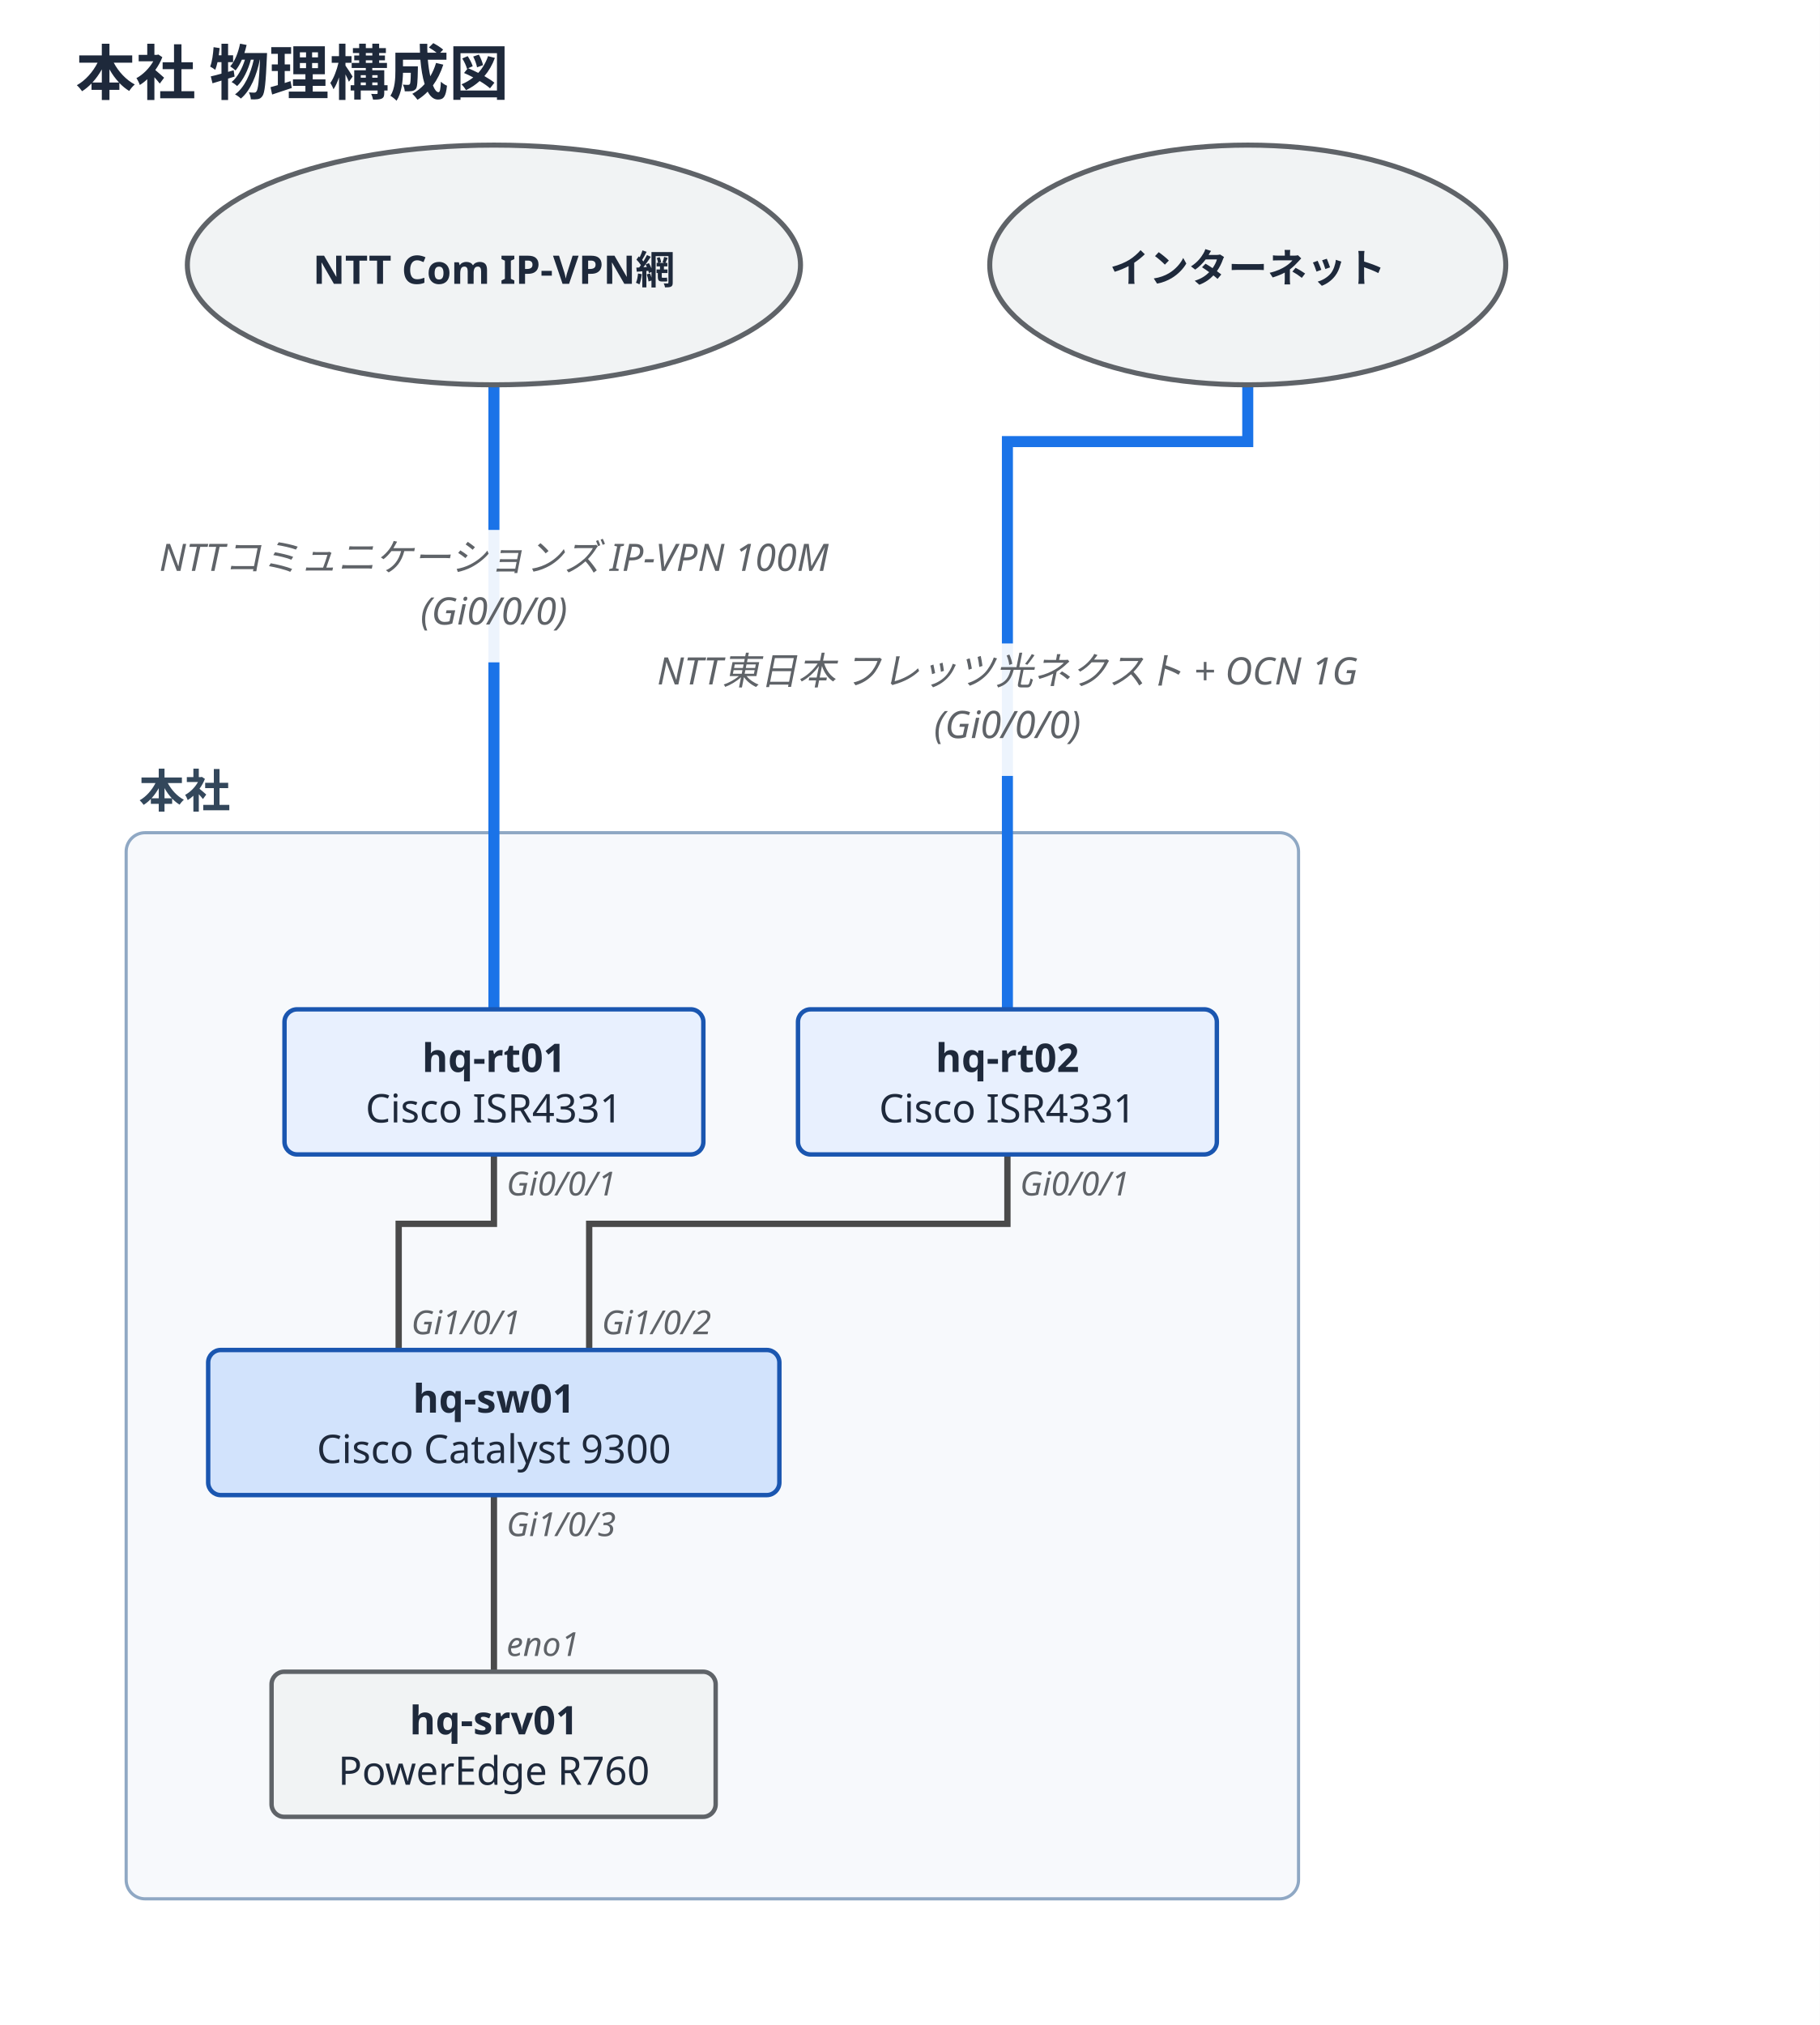
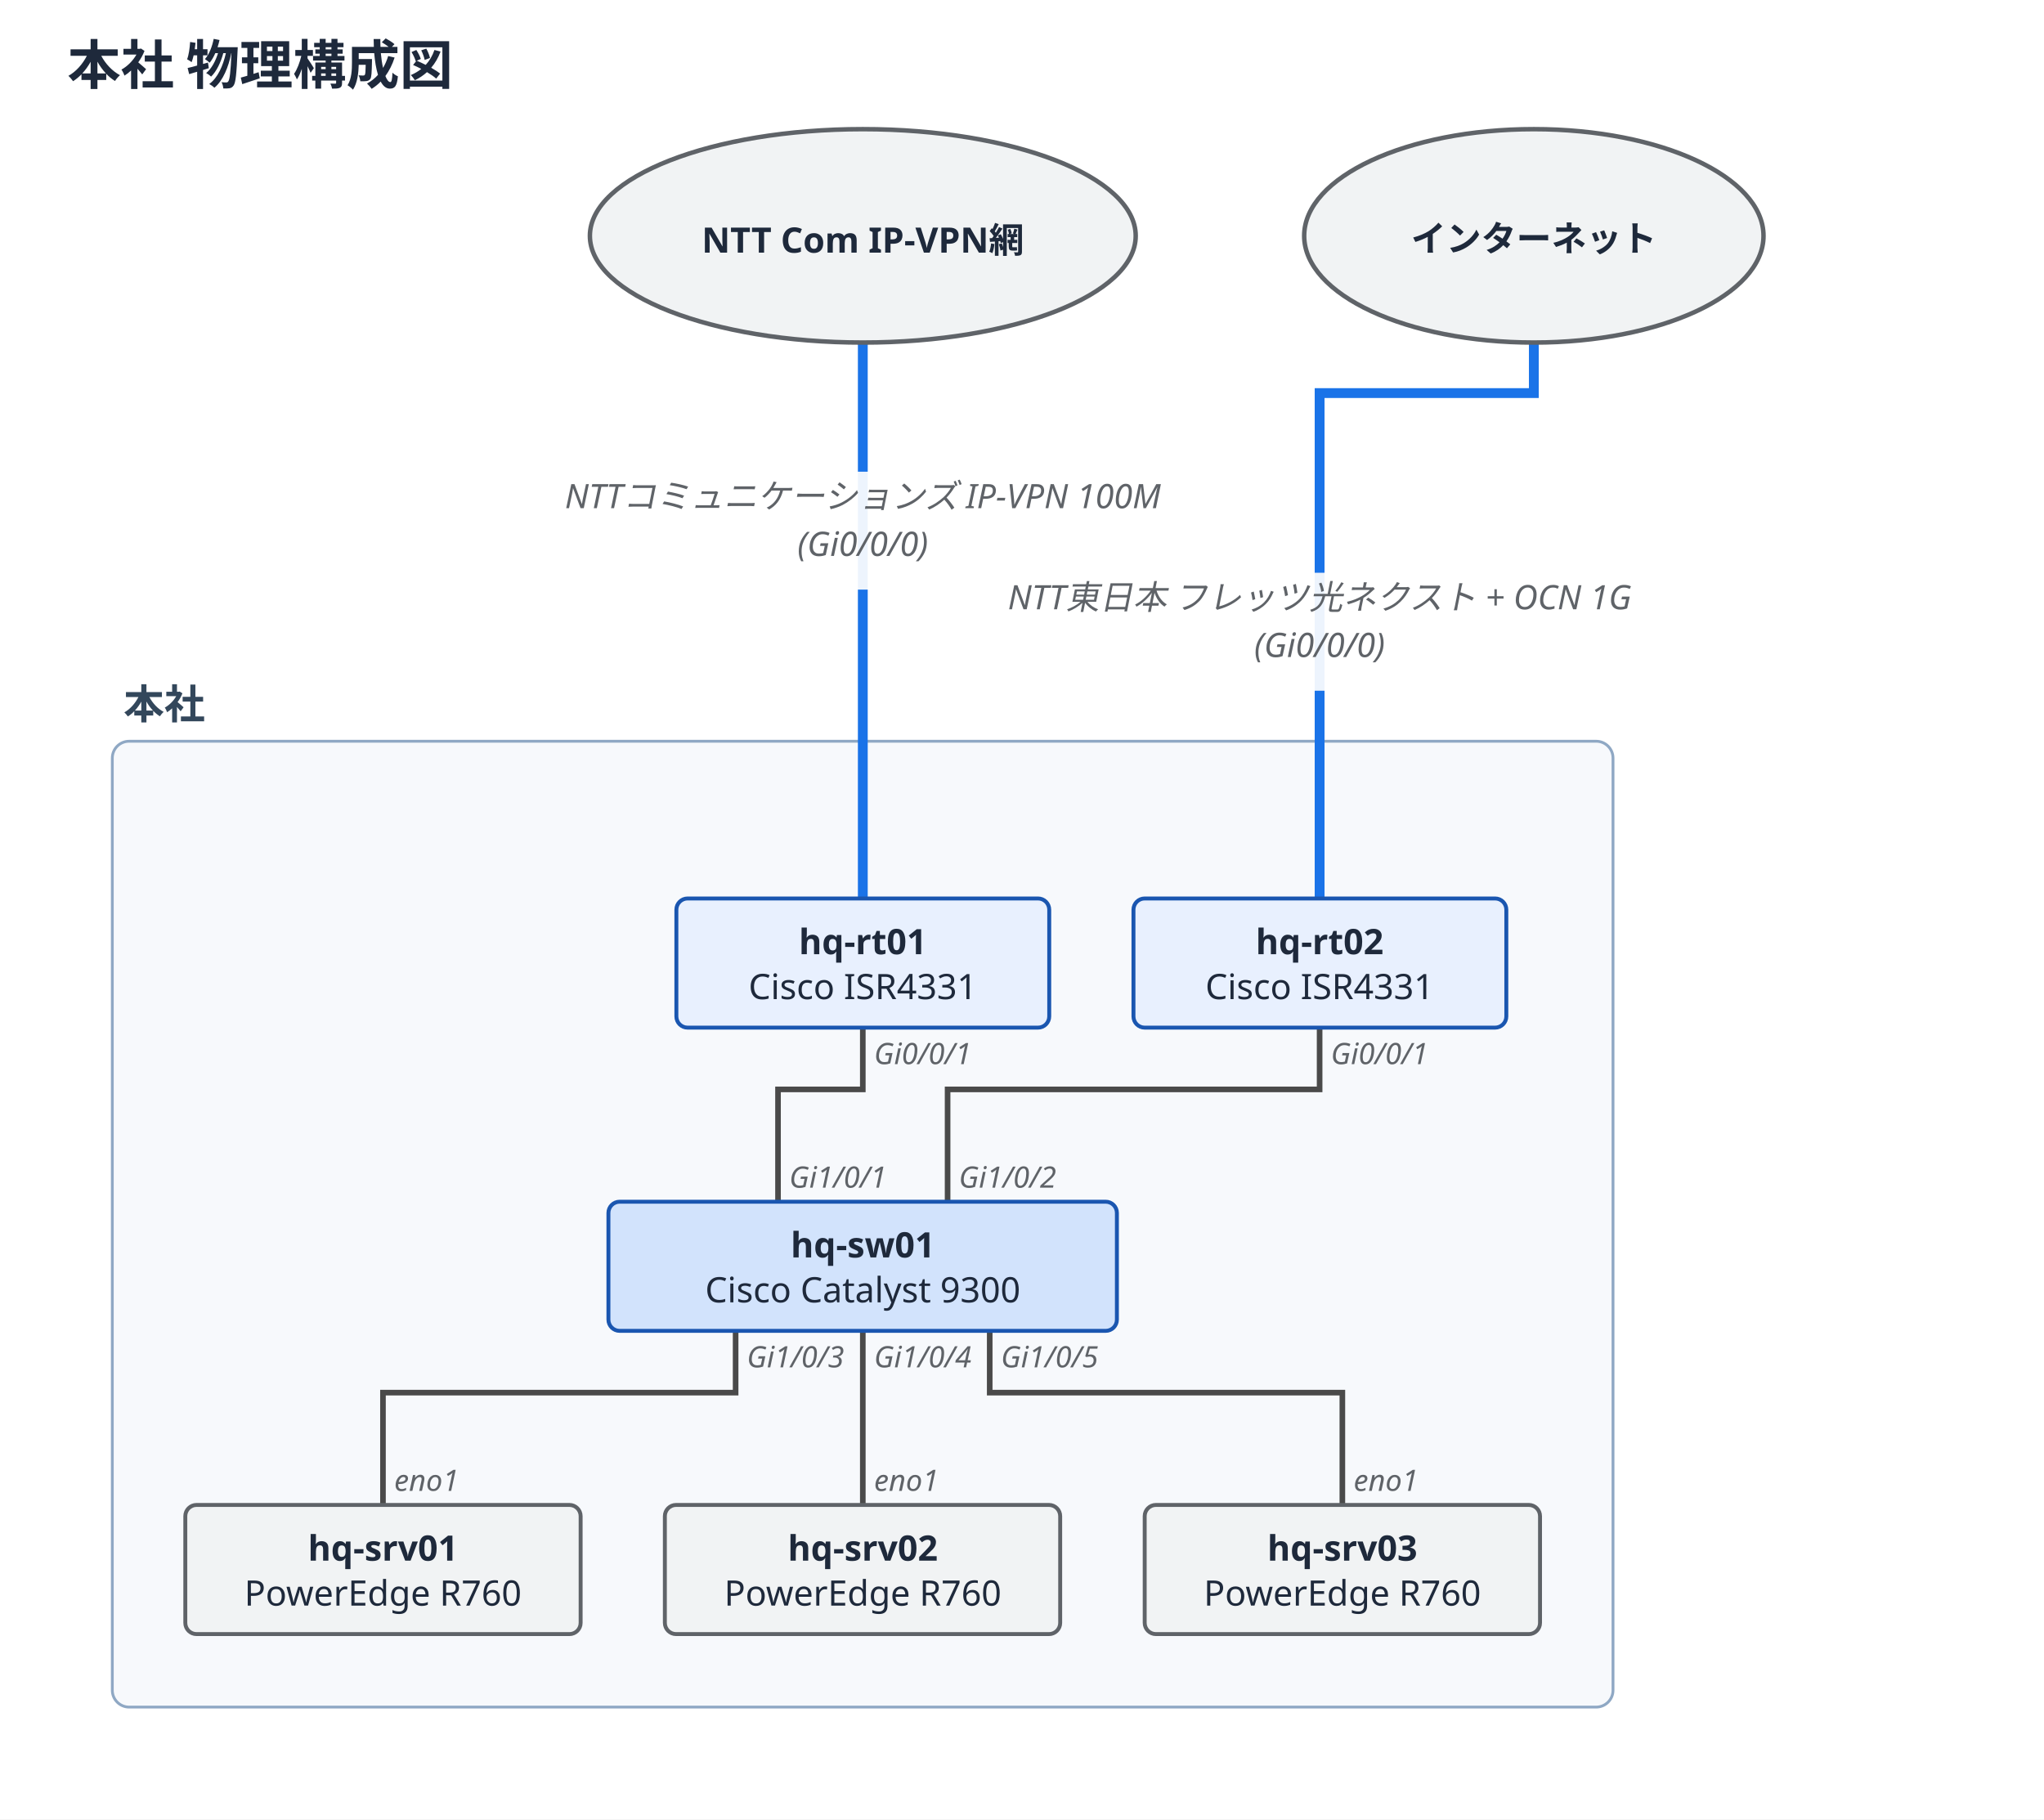
- <svg xmlns="http://www.w3.org/2000/svg" width="577" height="642" viewBox="0 0 577 642" font-family="'Segoe UI','Hiragino Sans','Noto Sans JP',Meiryo,sans-serif">
+ <svg xmlns="http://www.w3.org/2000/svg" width="728" height="648" viewBox="0 0 728 648" font-family="'Segoe UI','Hiragino Sans','Noto Sans JP',Meiryo,sans-serif">
  <defs />
  <rect width="100%" height="100%" fill="#ffffff" />
  <text x="24" y="30" font-size="19" font-weight="700" fill="#1e293b">本社 物理構成図</text>
-   <rect x="40.0" y="264.0" width="371.7" height="338.0" rx="6" fill="#f7f9fc" stroke="#8fa8c4" />
+   <rect x="40.0" y="264.0" width="534.5" height="344.0" rx="6" fill="#f7f9fc" stroke="#8fa8c4" />
  <text x="44.0" y="256.0" font-size="14.5" font-weight="600" fill="#33475b">本社</text>
-   <polyline points="156.6,366.0 156.6,388.0 126.4,388.0 126.4,428.0" fill="none" stroke="#4a4a4a" stroke-width="2.0" opacity="1.0" />
-   <text x="160.6" y="379.0" font-size="10.5" font-style="italic" fill="#5f6368" opacity="1.0">Gi0/0/1</text>
-   <text x="130.4" y="423.0" font-size="10.5" font-style="italic" fill="#5f6368" opacity="1.0">Gi1/0/1</text>
-   <polyline points="319.4,366.0 319.4,388.0 186.8,388.0 186.8,428.0" fill="none" stroke="#4a4a4a" stroke-width="2.0" opacity="1.0" />
-   <text x="323.4" y="379.0" font-size="10.5" font-style="italic" fill="#5f6368" opacity="1.0">Gi0/0/1</text>
-   <text x="190.8" y="423.0" font-size="10.5" font-style="italic" fill="#5f6368" opacity="1.0">Gi1/0/2</text>
-   <polyline points="156.6,474.0 156.6,530.0" fill="none" stroke="#4a4a4a" stroke-width="2.0" opacity="1.0" />
-   <text x="160.6" y="487.0" font-size="10.5" font-style="italic" fill="#5f6368" opacity="1.0">Gi1/0/3</text>
-   <text x="160.6" y="525.0" font-size="10.5" font-style="italic" fill="#5f6368" opacity="1.0">eno1</text>
-   <polyline points="156.6,122.0 156.6,140.0 156.6,140.0 156.6,320.0" fill="none" stroke="#1a73e8" stroke-width="3.5" opacity="1.0" />
-   <rect x="26.8" y="168.0" width="259.5" height="42.0" rx="4" fill="#ffffff" fill-opacity="0.92" opacity="1.0" />
-   <text x="156.6" y="181.0" text-anchor="middle" font-size="12" font-style="italic" font-weight="400" fill="#5f6368" opacity="1.0">NTTコミュニケーションズ IP-VPN 100M</text>
-   <text x="156.6" y="198.0" text-anchor="middle" font-size="12" font-style="italic" font-weight="400" fill="#5f6368" opacity="1.0">(Gi0/0/0)</text>
-   <polyline points="395.6,122.0 395.6,140.0 319.4,140.0 319.4,320.0" fill="none" stroke="#1a73e8" stroke-width="3.5" opacity="1.0" />
-   <rect x="184.2" y="204.0" width="270.2" height="42.0" rx="4" fill="#ffffff" fill-opacity="0.92" opacity="1.0" />
-   <text x="319.4" y="217.0" text-anchor="middle" font-size="12" font-style="italic" font-weight="400" fill="#5f6368" opacity="1.0">NTT東日本 フレッツ光ネクスト + OCN 1G</text>
-   <text x="319.4" y="234.0" text-anchor="middle" font-size="12" font-style="italic" font-weight="400" fill="#5f6368" opacity="1.0">(Gi0/0/0)</text>
-   <ellipse cx="156.6" cy="84.0" rx="97.2" ry="38.0" fill="#f1f3f4" stroke="#5f6368" stroke-width="1.6" />
-   <text x="156.6" y="84.0" text-anchor="middle" dominant-baseline="central" font-size="12.5" font-weight="600" fill="#1e293b">NTT Com IP-VPN網</text>
-   <ellipse cx="395.6" cy="84.0" rx="81.8" ry="38.0" fill="#f1f3f4" stroke="#5f6368" stroke-width="1.6" />
-   <text x="395.6" y="84.0" text-anchor="middle" dominant-baseline="central" font-size="12.5" font-weight="600" fill="#1e293b">インターネット</text>
-   <rect x="90.2" y="320.0" width="132.8" height="46.0" rx="4" fill="#e8f0fe" stroke="#1a56b0" stroke-width="1.4" />
-   <text x="156.6" y="335.0" text-anchor="middle" dominant-baseline="central" font-size="12.5" font-weight="600" fill="#1e293b">hq-rt01</text>
-   <text x="156.6" y="351.0" text-anchor="middle" dominant-baseline="central" font-size="12.5" font-weight="400" fill="#1e293b">Cisco ISR4331</text>
-   <rect x="66.0" y="428.0" width="181.1" height="46.0" rx="4" fill="#d2e3fc" stroke="#1a56b0" stroke-width="1.4" />
-   <text x="156.6" y="443.0" text-anchor="middle" dominant-baseline="central" font-size="12.5" font-weight="600" fill="#1e293b">hq-sw01</text>
-   <text x="156.6" y="459.0" text-anchor="middle" dominant-baseline="central" font-size="12.5" font-weight="400" fill="#1e293b">Cisco Catalyst 9300</text>
-   <rect x="253.0" y="320.0" width="132.8" height="46.0" rx="4" fill="#e8f0fe" stroke="#1a56b0" stroke-width="1.4" />
-   <text x="319.4" y="335.0" text-anchor="middle" dominant-baseline="central" font-size="12.5" font-weight="600" fill="#1e293b">hq-rt02</text>
-   <text x="319.4" y="351.0" text-anchor="middle" dominant-baseline="central" font-size="12.5" font-weight="400" fill="#1e293b">Cisco ISR4331</text>
-   <rect x="86.1" y="530.0" width="140.8" height="46.0" rx="4" fill="#f1f3f4" stroke="#5f6368" stroke-width="1.4" />
-   <text x="156.6" y="545.0" text-anchor="middle" dominant-baseline="central" font-size="12.5" font-weight="600" fill="#1e293b">hq-srv01</text>
-   <text x="156.6" y="561.0" text-anchor="middle" dominant-baseline="central" font-size="12.5" font-weight="400" fill="#1e293b">PowerEdge R760</text>
+   <polyline points="307.3,366.0 307.3,388.0 277.1,388.0 277.1,428.0" fill="none" stroke="#4a4a4a" stroke-width="2.0" opacity="1.0" />
+   <text x="311.3" y="379.0" font-size="10.5" font-style="italic" fill="#5f6368" opacity="1.0">Gi0/0/1</text>
+   <text x="281.1" y="423.0" font-size="10.5" font-style="italic" fill="#5f6368" opacity="1.0">Gi1/0/1</text>
+   <polyline points="470.0,366.0 470.0,388.0 337.5,388.0 337.5,428.0" fill="none" stroke="#4a4a4a" stroke-width="2.0" opacity="1.0" />
+   <text x="474.0" y="379.0" font-size="10.5" font-style="italic" fill="#5f6368" opacity="1.0">Gi0/0/1</text>
+   <text x="341.5" y="423.0" font-size="10.5" font-style="italic" fill="#5f6368" opacity="1.0">Gi1/0/2</text>
+   <polyline points="262.0,474.0 262.0,496.0 136.4,496.0 136.4,536.0" fill="none" stroke="#4a4a4a" stroke-width="2.0" opacity="1.0" />
+   <text x="266.0" y="487.0" font-size="10.5" font-style="italic" fill="#5f6368" opacity="1.0">Gi1/0/3</text>
+   <text x="140.4" y="531.0" font-size="10.5" font-style="italic" fill="#5f6368" opacity="1.0">eno1</text>
+   <polyline points="307.3,474.0 307.3,536.0" fill="none" stroke="#4a4a4a" stroke-width="2.0" opacity="1.0" />
+   <text x="311.3" y="487.0" font-size="10.5" font-style="italic" fill="#5f6368" opacity="1.0">Gi1/0/4</text>
+   <text x="311.3" y="531.0" font-size="10.5" font-style="italic" fill="#5f6368" opacity="1.0">eno1</text>
+   <polyline points="352.5,474.0 352.5,496.0 478.1,496.0 478.1,536.0" fill="none" stroke="#4a4a4a" stroke-width="2.0" opacity="1.0" />
+   <text x="356.5" y="487.0" font-size="10.5" font-style="italic" fill="#5f6368" opacity="1.0">Gi1/0/5</text>
+   <text x="482.1" y="531.0" font-size="10.5" font-style="italic" fill="#5f6368" opacity="1.0">eno1</text>
+   <polyline points="307.3,122.0 307.3,140.0 307.3,140.0 307.3,320.0" fill="none" stroke="#1a73e8" stroke-width="3.5" opacity="1.0" />
+   <rect x="177.5" y="168.0" width="259.5" height="42.0" rx="4" fill="#ffffff" fill-opacity="0.92" opacity="1.0" />
+   <text x="307.3" y="181.0" text-anchor="middle" font-size="12" font-style="italic" font-weight="400" fill="#5f6368" opacity="1.0">NTTコミュニケーションズ IP-VPN 100M</text>
+   <text x="307.3" y="198.0" text-anchor="middle" font-size="12" font-style="italic" font-weight="400" fill="#5f6368" opacity="1.0">(Gi0/0/0)</text>
+   <polyline points="546.3,122.0 546.3,140.0 470.0,140.0 470.0,320.0" fill="none" stroke="#1a73e8" stroke-width="3.5" opacity="1.0" />
+   <rect x="334.9" y="204.0" width="270.2" height="42.0" rx="4" fill="#ffffff" fill-opacity="0.92" opacity="1.0" />
+   <text x="470.0" y="217.0" text-anchor="middle" font-size="12" font-style="italic" font-weight="400" fill="#5f6368" opacity="1.0">NTT東日本 フレッツ光ネクスト + OCN 1G</text>
+   <text x="470.0" y="234.0" text-anchor="middle" font-size="12" font-style="italic" font-weight="400" fill="#5f6368" opacity="1.0">(Gi0/0/0)</text>
+   <ellipse cx="307.3" cy="84.0" rx="97.2" ry="38.0" fill="#f1f3f4" stroke="#5f6368" stroke-width="1.6" />
+   <text x="307.3" y="84.0" text-anchor="middle" dominant-baseline="central" font-size="12.5" font-weight="600" fill="#1e293b">NTT Com IP-VPN網</text>
+   <ellipse cx="546.3" cy="84.0" rx="81.8" ry="38.0" fill="#f1f3f4" stroke="#5f6368" stroke-width="1.6" />
+   <text x="546.3" y="84.0" text-anchor="middle" dominant-baseline="central" font-size="12.5" font-weight="600" fill="#1e293b">インターネット</text>
+   <rect x="240.9" y="320.0" width="132.8" height="46.0" rx="4" fill="#e8f0fe" stroke="#1a56b0" stroke-width="1.4" />
+   <text x="307.3" y="335.0" text-anchor="middle" dominant-baseline="central" font-size="12.5" font-weight="600" fill="#1e293b">hq-rt01</text>
+   <text x="307.3" y="351.0" text-anchor="middle" dominant-baseline="central" font-size="12.5" font-weight="400" fill="#1e293b">Cisco ISR4331</text>
+   <rect x="216.7" y="428.0" width="181.1" height="46.0" rx="4" fill="#d2e3fc" stroke="#1a56b0" stroke-width="1.4" />
+   <text x="307.3" y="443.0" text-anchor="middle" dominant-baseline="central" font-size="12.5" font-weight="600" fill="#1e293b">hq-sw01</text>
+   <text x="307.3" y="459.0" text-anchor="middle" dominant-baseline="central" font-size="12.5" font-weight="400" fill="#1e293b">Cisco Catalyst 9300</text>
+   <rect x="403.7" y="320.0" width="132.8" height="46.0" rx="4" fill="#e8f0fe" stroke="#1a56b0" stroke-width="1.4" />
+   <text x="470.0" y="335.0" text-anchor="middle" dominant-baseline="central" font-size="12.5" font-weight="600" fill="#1e293b">hq-rt02</text>
+   <text x="470.0" y="351.0" text-anchor="middle" dominant-baseline="central" font-size="12.5" font-weight="400" fill="#1e293b">Cisco ISR4331</text>
+   <rect x="66.0" y="536.0" width="140.8" height="46.0" rx="4" fill="#f1f3f4" stroke="#5f6368" stroke-width="1.4" />
+   <text x="136.4" y="551.0" text-anchor="middle" dominant-baseline="central" font-size="12.5" font-weight="600" fill="#1e293b">hq-srv01</text>
+   <text x="136.4" y="567.0" text-anchor="middle" dominant-baseline="central" font-size="12.5" font-weight="400" fill="#1e293b">PowerEdge R760</text>
+   <rect x="236.8" y="536.0" width="140.8" height="46.0" rx="4" fill="#f1f3f4" stroke="#5f6368" stroke-width="1.4" />
+   <text x="307.3" y="551.0" text-anchor="middle" dominant-baseline="central" font-size="12.5" font-weight="600" fill="#1e293b">hq-srv02</text>
+   <text x="307.3" y="567.0" text-anchor="middle" dominant-baseline="central" font-size="12.5" font-weight="400" fill="#1e293b">PowerEdge R760</text>
+   <rect x="407.7" y="536.0" width="140.8" height="46.0" rx="4" fill="#f1f3f4" stroke="#5f6368" stroke-width="1.4" />
+   <text x="478.1" y="551.0" text-anchor="middle" dominant-baseline="central" font-size="12.5" font-weight="600" fill="#1e293b">hq-srv03</text>
+   <text x="478.1" y="567.0" text-anchor="middle" dominant-baseline="central" font-size="12.5" font-weight="400" fill="#1e293b">PowerEdge R760</text>
</svg>
